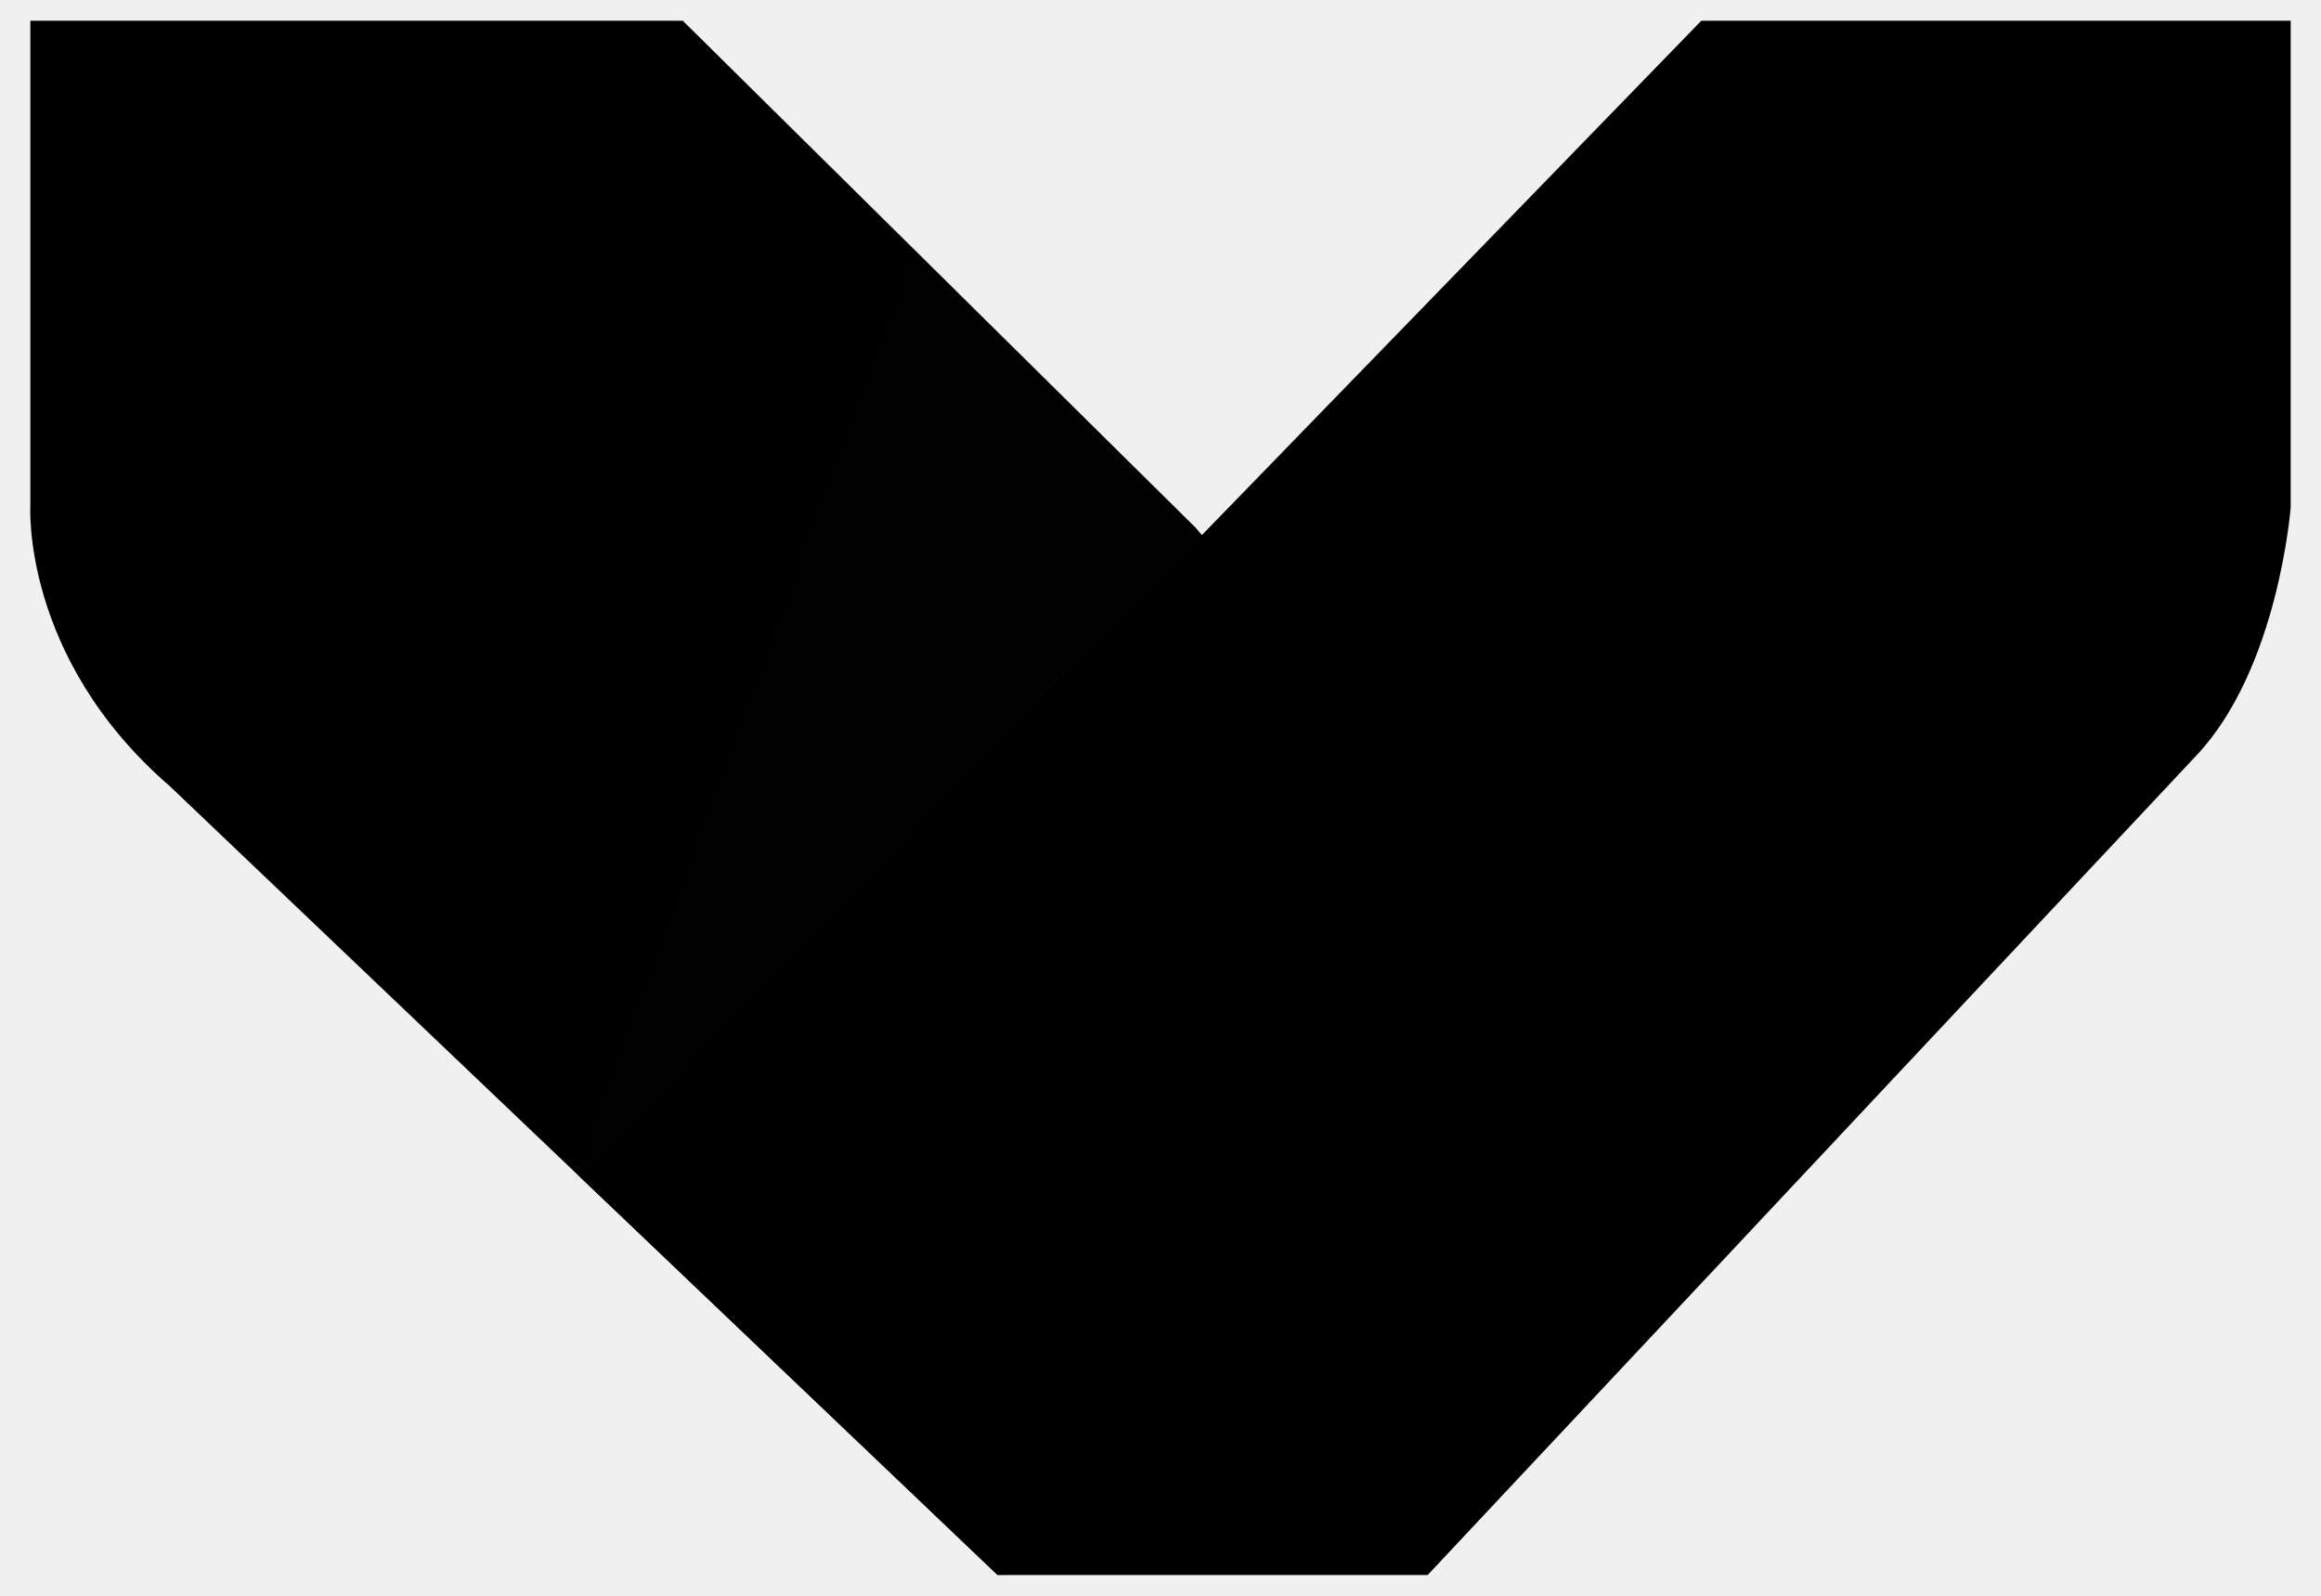
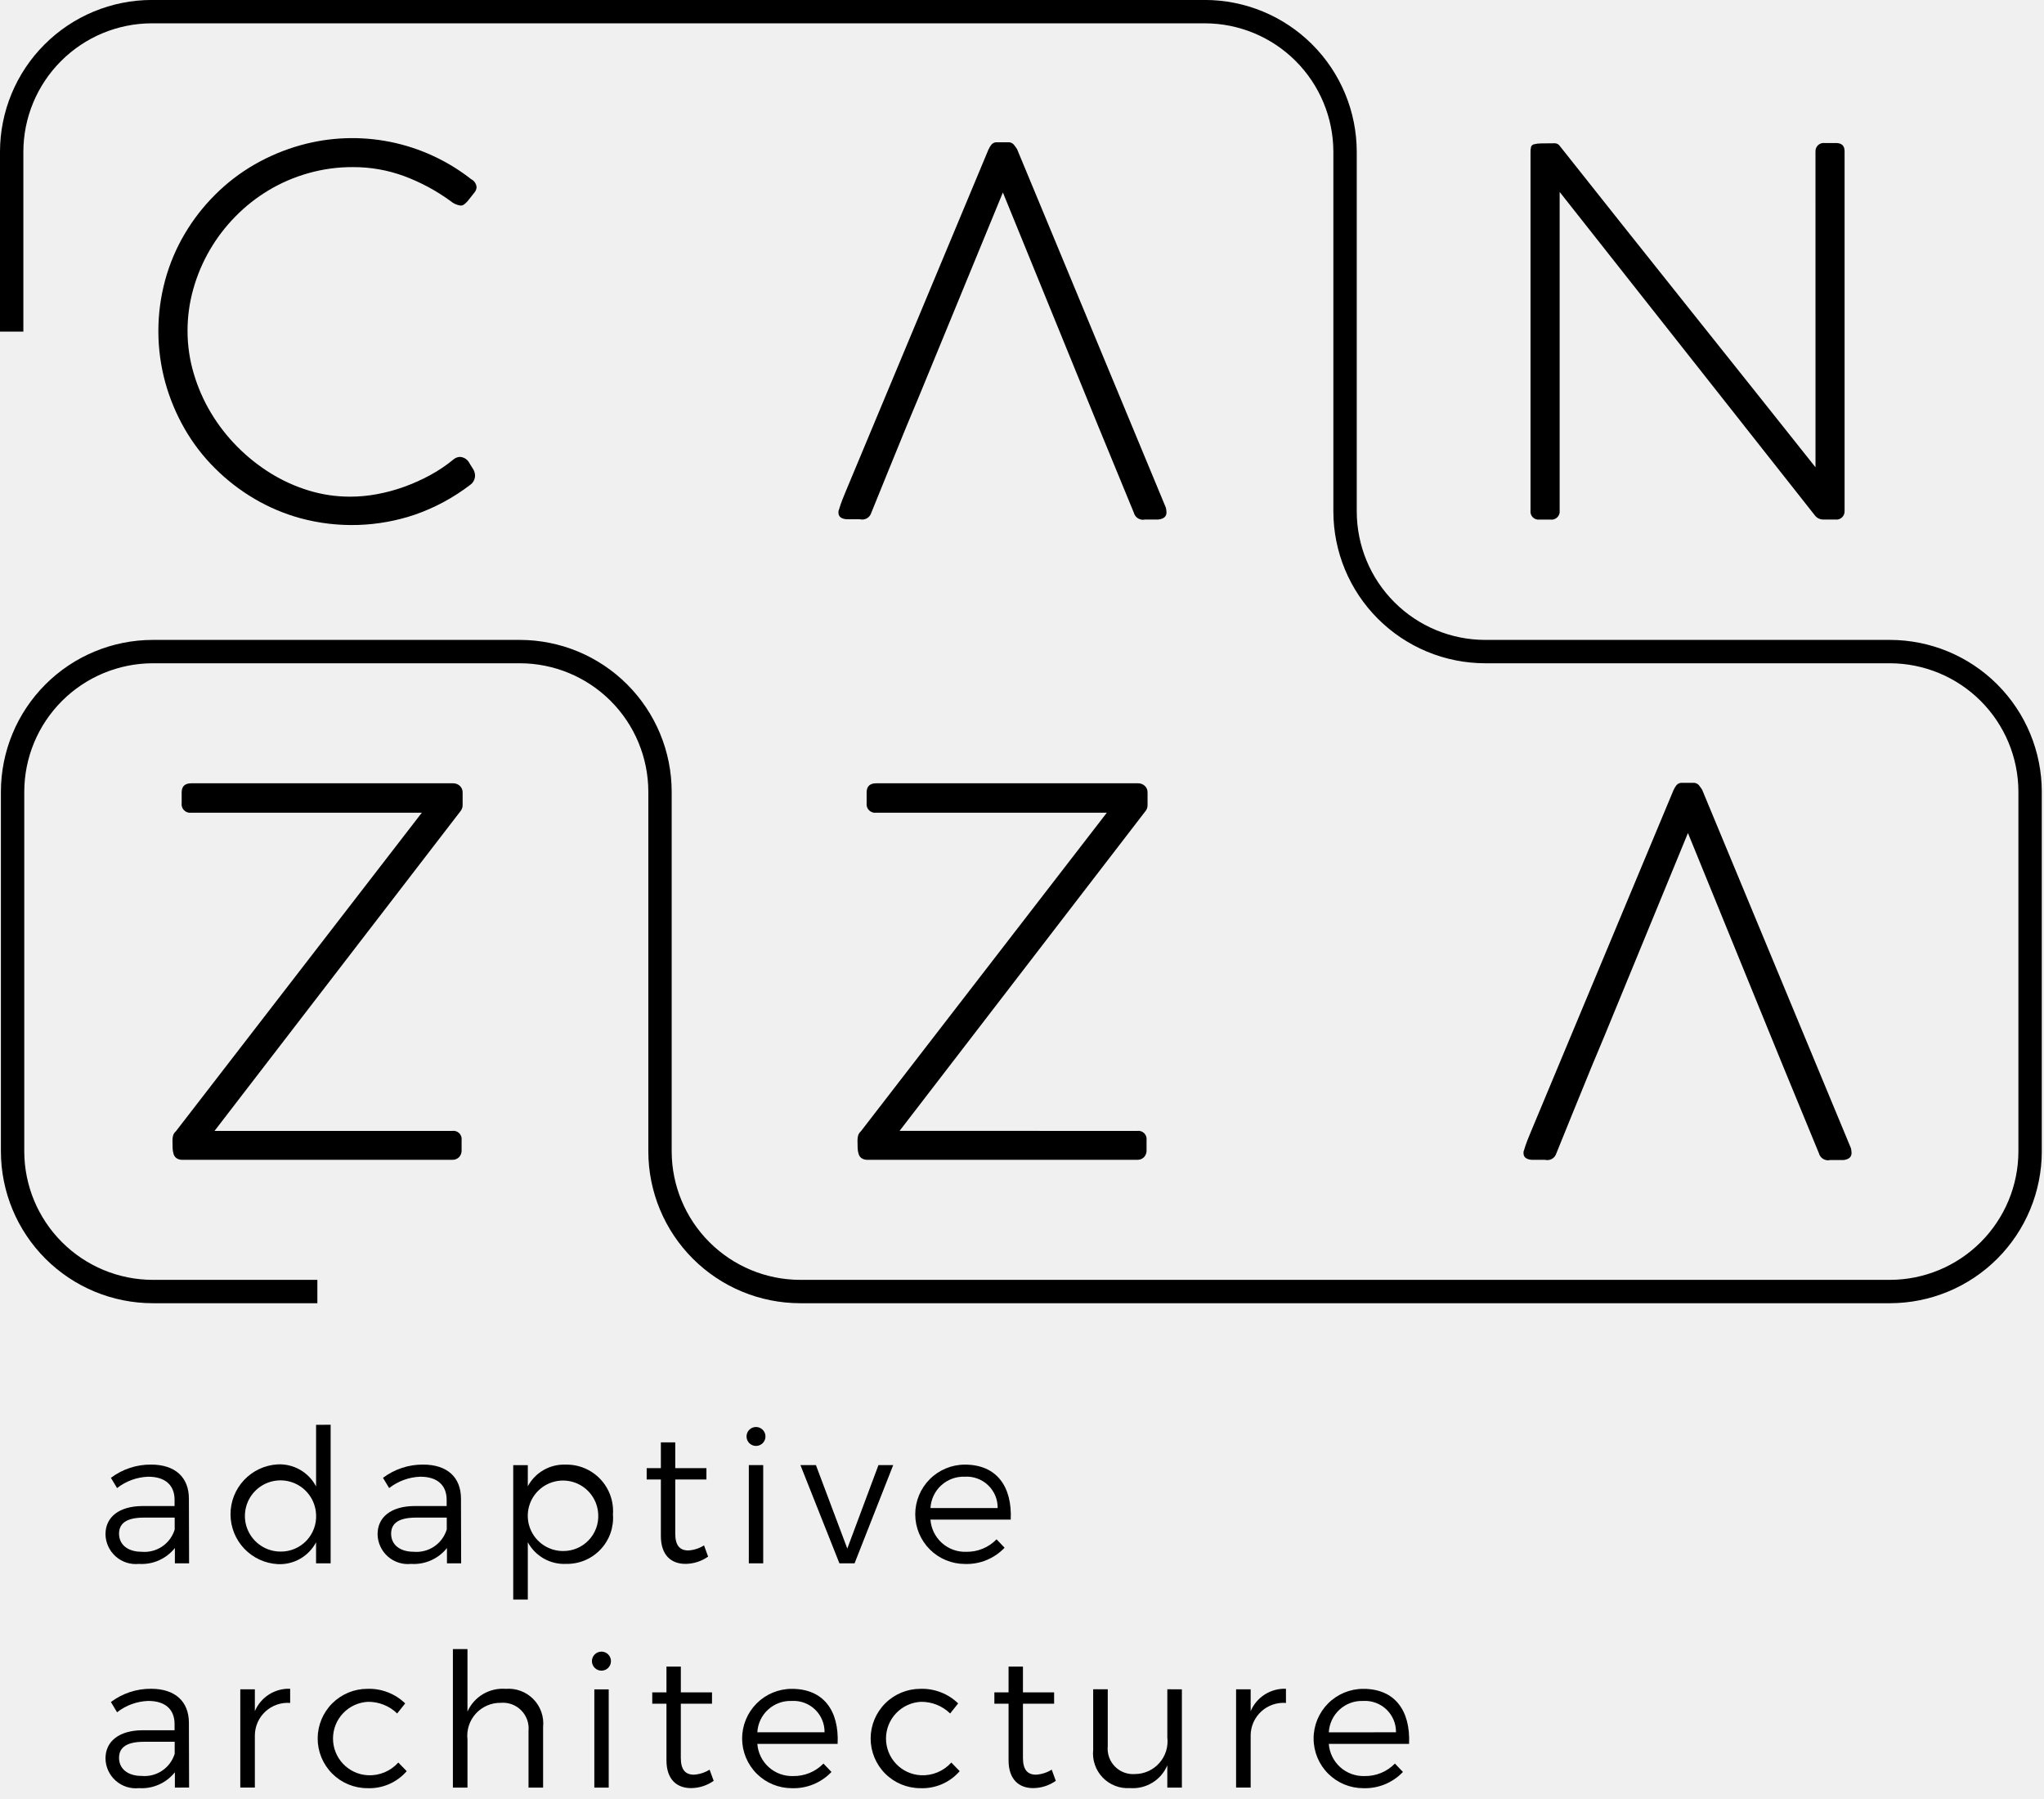
- <svg xmlns="http://www.w3.org/2000/svg" width="32" height="22" viewBox="0 0 34 24" fill="none">
-   <path fill-rule="evenodd" clip-rule="evenodd" d="M0.002 0.312V7.595C0.002 7.595 -0.142 9.888 2.105 11.829L14.547 23.684L21.017 23.601L19.979 10.813L17.526 7.934L9.815 0.312H0.002Z" fill="currentColor" />
-   <path opacity="0.06" fill-rule="evenodd" clip-rule="evenodd" d="M8.18 17.776L13.303 3.752L17.589 8.022L8.18 17.776Z" fill="#161616" />
-   <path opacity="0.06" fill-rule="evenodd" clip-rule="evenodd" d="M8.582 17.225L14.813 5.242L17.621 8.052L8.582 17.225Z" fill="#161616" />
-   <path fill-rule="evenodd" clip-rule="evenodd" d="M8.258 17.691L25.134 0.312H33.999V7.627C33.999 7.627 33.814 10.065 32.574 11.369L21.018 23.688H14.549L8.258 17.691Z" fill="currentColor" />
+ <svg xmlns="http://www.w3.org/2000/svg" width="108" height="95" viewBox="0 0 108 95" fill="none">
+   <g clip-path="url(#clip0_2668_2049)">
+     <path d="M9.24 82.591V81.781C9.015 82.064 8.724 82.288 8.393 82.434C8.062 82.58 7.701 82.644 7.34 82.62C7.119 82.643 6.896 82.62 6.684 82.552C6.473 82.484 6.278 82.373 6.112 82.225C5.946 82.078 5.812 81.897 5.719 81.695C5.627 81.493 5.577 81.274 5.574 81.052C5.574 80.144 6.294 79.572 7.518 79.563H9.224V79.237C9.224 78.477 8.75 78.014 7.833 78.014C7.234 78.034 6.658 78.245 6.186 78.614L5.86 78.073C6.471 77.613 7.217 77.367 7.981 77.373C9.265 77.373 9.975 78.053 9.981 79.158L9.991 82.591H9.24ZM9.23 80.806V80.174H7.612C6.744 80.174 6.29 80.439 6.29 81.023C6.29 81.607 6.754 81.979 7.484 81.979C7.866 82.014 8.247 81.916 8.565 81.703C8.883 81.489 9.118 81.172 9.23 80.806Z" fill="black" />
+     <path d="M17.47 75.269V82.59H16.7V81.478C16.508 81.843 16.216 82.145 15.858 82.35C15.5 82.554 15.091 82.652 14.679 82.632C14.005 82.597 13.371 82.304 12.906 81.815C12.441 81.326 12.181 80.677 12.18 80.003C12.178 79.328 12.435 78.678 12.898 78.187C13.361 77.696 13.994 77.401 14.668 77.362C15.083 77.342 15.495 77.441 15.855 77.648C16.215 77.854 16.509 78.159 16.701 78.528V75.272L17.47 75.269ZM16.7 80.004C16.684 79.636 16.56 79.281 16.343 78.982C16.126 78.684 15.827 78.456 15.481 78.326C15.136 78.197 14.76 78.172 14.401 78.254C14.041 78.336 13.714 78.522 13.46 78.789C13.205 79.056 13.035 79.392 12.97 79.755C12.904 80.118 12.947 80.492 13.093 80.831C13.239 81.169 13.481 81.458 13.789 81.66C14.097 81.862 14.458 81.97 14.827 81.969C15.082 81.971 15.334 81.922 15.569 81.823C15.803 81.724 16.015 81.578 16.191 81.394C16.366 81.209 16.502 80.991 16.59 80.752C16.678 80.513 16.716 80.259 16.701 80.004H16.7Z" fill="black" />
+     <path d="M23.616 82.591V81.781C23.391 82.064 23.1 82.288 22.769 82.434C22.439 82.58 22.077 82.644 21.716 82.62C21.495 82.643 21.272 82.62 21.06 82.552C20.849 82.484 20.654 82.373 20.488 82.225C20.322 82.078 20.188 81.897 20.096 81.695C20.003 81.493 19.953 81.274 19.95 81.052C19.95 80.144 20.67 79.572 21.894 79.563H23.6V79.237C23.6 78.477 23.126 78.014 22.209 78.014C21.61 78.034 21.034 78.245 20.562 78.614L20.236 78.073C20.847 77.613 21.593 77.367 22.357 77.373C23.641 77.373 24.351 78.053 24.357 79.158L24.366 82.591H23.616ZM23.606 80.806V80.174H21.988C21.12 80.174 20.666 80.439 20.666 81.023C20.666 81.607 21.13 81.979 21.86 81.979C22.241 82.013 22.622 81.915 22.94 81.701C23.257 81.488 23.491 81.172 23.603 80.806H23.606Z" fill="black" />
+     <path d="M32.387 80.005C32.413 80.343 32.367 80.683 32.254 81.002C32.14 81.322 31.961 81.614 31.728 81.86C31.495 82.106 31.213 82.301 30.9 82.432C30.587 82.562 30.25 82.626 29.911 82.619C29.5 82.638 29.093 82.541 28.735 82.339C28.377 82.136 28.083 81.837 27.888 81.475V84.504H27.118V77.404H27.888V78.519C28.081 78.16 28.37 77.862 28.724 77.66C29.078 77.457 29.481 77.359 29.888 77.375C30.23 77.368 30.569 77.432 30.884 77.564C31.198 77.695 31.483 77.891 31.718 78.138C31.953 78.386 32.134 78.68 32.249 79.001C32.364 79.322 32.411 79.664 32.387 80.005ZM31.608 79.986C31.59 79.622 31.466 79.271 31.25 78.977C31.035 78.683 30.737 78.459 30.395 78.332C30.053 78.205 29.682 78.182 29.327 78.264C28.972 78.347 28.649 78.532 28.398 78.796C28.147 79.061 27.979 79.393 27.915 79.752C27.851 80.111 27.894 80.481 28.039 80.816C28.183 81.15 28.423 81.435 28.728 81.635C29.033 81.835 29.39 81.941 29.754 81.94C30.007 81.942 30.257 81.892 30.49 81.794C30.723 81.695 30.932 81.549 31.106 81.366C31.28 81.183 31.414 80.966 31.501 80.728C31.587 80.491 31.624 80.238 31.608 79.986Z" fill="black" />
+     <path d="M37.415 82.234C37.072 82.477 36.663 82.611 36.241 82.618C35.481 82.629 34.919 82.174 34.919 81.148V78.16H34.169V77.56H34.919V76.199H35.679V77.56H37.326V78.16H35.679V81.022C35.679 81.653 35.925 81.909 36.37 81.909C36.665 81.891 36.95 81.799 37.199 81.642L37.415 82.234Z" fill="black" />
+     <path d="M40.445 75.911C40.441 76.008 40.407 76.103 40.349 76.182C40.292 76.261 40.212 76.321 40.12 76.355C40.029 76.389 39.929 76.396 39.834 76.374C39.738 76.352 39.652 76.303 39.584 76.232C39.517 76.161 39.471 76.072 39.454 75.976C39.436 75.879 39.448 75.78 39.486 75.69C39.525 75.6 39.588 75.524 39.67 75.47C39.752 75.416 39.847 75.387 39.945 75.387C40.013 75.387 40.08 75.4 40.142 75.427C40.205 75.454 40.261 75.493 40.307 75.542C40.354 75.591 40.391 75.649 40.414 75.712C40.438 75.775 40.449 75.843 40.445 75.911ZM40.326 77.401V82.591H39.566V77.401H40.326Z" fill="black" />
+     <path d="M43.111 77.4L44.769 81.81L46.416 77.4H47.195L45.153 82.59H44.353L42.292 77.4H43.111Z" fill="black" />
+     <path d="M53.405 80.281H49.163C49.197 80.753 49.413 81.193 49.764 81.51C50.115 81.827 50.575 81.996 51.048 81.981C51.347 81.987 51.644 81.932 51.921 81.818C52.198 81.705 52.448 81.535 52.656 81.321L53.08 81.765C52.812 82.048 52.487 82.27 52.126 82.418C51.766 82.566 51.378 82.636 50.988 82.623C50.292 82.624 49.624 82.349 49.132 81.858C48.638 81.367 48.361 80.7 48.359 80.004C48.358 79.308 48.633 78.64 49.124 78.147C49.616 77.654 50.282 77.376 50.978 77.375C52.656 77.373 53.484 78.525 53.405 80.281ZM52.714 79.669C52.718 79.444 52.674 79.221 52.587 79.013C52.5 78.805 52.371 78.618 52.208 78.463C52.045 78.307 51.852 78.187 51.641 78.11C51.429 78.032 51.204 77.999 50.979 78.013C50.52 77.996 50.072 78.159 49.733 78.469C49.393 78.779 49.189 79.21 49.164 79.669H52.714Z" fill="black" />
+     <path d="M9.24 94.437V93.627C9.015 93.91 8.724 94.134 8.393 94.28C8.062 94.426 7.701 94.49 7.34 94.466C7.119 94.489 6.896 94.466 6.684 94.398C6.473 94.33 6.278 94.219 6.112 94.071C5.946 93.924 5.812 93.743 5.719 93.541C5.627 93.339 5.577 93.12 5.574 92.898C5.574 91.99 6.294 91.418 7.518 91.408H9.224V91.082C9.224 90.322 8.75 89.859 7.833 89.859C7.234 89.879 6.658 90.089 6.186 90.459L5.86 89.917C6.471 89.457 7.217 89.211 7.981 89.217C9.265 89.217 9.975 89.897 9.981 91.002L9.991 94.436L9.24 94.437ZM9.23 92.652V92.017H7.612C6.744 92.017 6.29 92.282 6.29 92.865C6.29 93.448 6.754 93.821 7.484 93.821C7.865 93.856 8.247 93.759 8.564 93.546C8.882 93.333 9.117 93.017 9.23 92.652Z" fill="black" />
+     <path d="M15.331 89.216V89.965C15.095 89.947 14.857 89.977 14.633 90.054C14.409 90.132 14.203 90.254 14.028 90.414C13.853 90.574 13.713 90.769 13.616 90.985C13.52 91.202 13.469 91.436 13.466 91.673V94.435H12.696V89.245H13.466V90.399C13.62 90.036 13.881 89.728 14.214 89.517C14.547 89.306 14.937 89.201 15.331 89.216Z" fill="black" />
+     <path d="M19.438 89.906C18.941 89.932 18.472 90.147 18.129 90.508C17.786 90.869 17.595 91.348 17.595 91.846C17.595 92.344 17.786 92.823 18.129 93.184C18.472 93.545 18.941 93.76 19.438 93.785C19.739 93.8 20.04 93.747 20.318 93.631C20.596 93.514 20.845 93.338 21.046 93.114L21.49 93.569C21.233 93.865 20.913 94.101 20.553 94.256C20.192 94.412 19.801 94.485 19.409 94.468C18.713 94.468 18.046 94.192 17.554 93.7C17.062 93.208 16.785 92.54 16.785 91.844C16.785 91.148 17.062 90.481 17.554 89.989C18.046 89.497 18.713 89.22 19.409 89.22C19.777 89.207 20.144 89.269 20.488 89.401C20.831 89.534 21.145 89.734 21.409 89.99L20.985 90.522C20.781 90.323 20.539 90.165 20.273 90.06C20.008 89.954 19.724 89.902 19.438 89.906Z" fill="black" />
+     <path d="M28.696 91.239V94.439H27.926V91.439C27.945 91.241 27.92 91.041 27.853 90.854C27.786 90.666 27.678 90.496 27.538 90.355C27.398 90.213 27.228 90.105 27.041 90.036C26.854 89.968 26.654 89.942 26.456 89.959C26.209 89.955 25.964 90.004 25.737 90.103C25.51 90.201 25.307 90.346 25.141 90.529C24.974 90.713 24.849 90.929 24.773 91.164C24.697 91.4 24.672 91.648 24.7 91.894V94.439H23.93V87.121H24.7V90.421C24.871 90.036 25.158 89.714 25.52 89.499C25.883 89.284 26.303 89.187 26.723 89.221C26.992 89.199 27.262 89.237 27.514 89.331C27.767 89.425 27.995 89.574 28.184 89.766C28.372 89.959 28.516 90.191 28.604 90.446C28.693 90.7 28.724 90.971 28.696 91.239Z" fill="black" />
+     <path d="M32.282 87.757C32.282 87.89 32.229 88.018 32.135 88.113C32.041 88.207 31.913 88.26 31.779 88.26C31.646 88.26 31.518 88.207 31.424 88.113C31.329 88.018 31.276 87.89 31.276 87.757C31.276 87.624 31.329 87.496 31.424 87.401C31.518 87.307 31.646 87.254 31.779 87.254C31.913 87.254 32.041 87.307 32.135 87.401C32.229 87.496 32.282 87.624 32.282 87.757ZM32.163 89.247V94.437H31.403V89.247H32.163Z" fill="black" />
+     <path d="M37.71 94.08C37.367 94.323 36.957 94.457 36.536 94.464C35.776 94.475 35.214 94.021 35.214 92.994V90.006H34.464V89.406H35.214V88.045H35.974V89.406H37.621V90.006H35.973V92.868C35.973 93.499 36.219 93.755 36.664 93.755C36.958 93.737 37.243 93.645 37.493 93.49L37.71 94.08Z" fill="black" />
+     <path d="M44.258 92.128H40.016C40.051 92.6 40.266 93.04 40.617 93.356C40.969 93.673 41.429 93.842 41.901 93.828C42.2 93.834 42.497 93.778 42.774 93.665C43.051 93.551 43.301 93.382 43.509 93.168L43.933 93.611C43.665 93.893 43.34 94.116 42.979 94.264C42.619 94.412 42.231 94.482 41.841 94.469C41.145 94.47 40.477 94.195 39.984 93.704C39.492 93.213 39.214 92.546 39.212 91.85C39.211 91.154 39.486 90.486 39.977 89.993C40.469 89.5 41.136 89.222 41.831 89.221C43.514 89.217 44.341 90.372 44.258 92.128ZM43.567 91.516C43.571 91.291 43.527 91.067 43.44 90.86C43.353 90.652 43.224 90.465 43.061 90.309C42.898 90.154 42.705 90.034 42.494 89.956C42.282 89.879 42.057 89.846 41.832 89.86C41.373 89.842 40.925 90.006 40.585 90.316C40.245 90.625 40.041 91.056 40.016 91.516H43.567Z" fill="black" />
+     <path d="M48.657 89.906C48.16 89.932 47.691 90.147 47.348 90.508C47.005 90.869 46.814 91.348 46.814 91.846C46.814 92.344 47.005 92.823 47.348 93.184C47.691 93.545 48.16 93.76 48.657 93.785C48.959 93.8 49.259 93.747 49.537 93.631C49.815 93.514 50.064 93.338 50.265 93.114L50.708 93.569C50.452 93.865 50.131 94.101 49.771 94.256C49.41 94.412 49.02 94.485 48.627 94.468C47.931 94.468 47.264 94.192 46.772 93.7C46.28 93.208 46.003 92.54 46.003 91.844C46.003 91.148 46.28 90.481 46.772 89.989C47.264 89.497 47.931 89.22 48.627 89.22C48.995 89.207 49.362 89.269 49.706 89.401C50.05 89.534 50.363 89.734 50.627 89.99L50.203 90.522C49.999 90.323 49.757 90.165 49.492 90.06C49.227 89.954 48.943 89.902 48.657 89.906Z" fill="black" />
+     <path d="M55.786 94.08C55.442 94.323 55.033 94.457 54.612 94.464C53.852 94.475 53.29 94.021 53.29 92.994V90.006H52.54V89.406H53.29V88.045H54.05V89.406H55.697V90.006H54.05V92.868C54.05 93.499 54.296 93.755 54.741 93.755C55.035 93.737 55.32 93.645 55.57 93.49L55.786 94.08Z" fill="black" />
+     <path d="M62.448 89.247V94.437H61.678V93.263C61.516 93.644 61.239 93.965 60.885 94.18C60.531 94.396 60.118 94.495 59.705 94.463C59.439 94.481 59.171 94.441 58.922 94.344C58.673 94.248 58.448 94.098 58.262 93.906C58.077 93.713 57.936 93.482 57.85 93.229C57.763 92.977 57.733 92.708 57.761 92.442V89.242H58.531V92.242C58.511 92.438 58.534 92.636 58.598 92.822C58.663 93.008 58.767 93.178 58.905 93.319C59.042 93.461 59.209 93.57 59.393 93.639C59.578 93.709 59.775 93.737 59.971 93.722C60.215 93.721 60.455 93.668 60.677 93.567C60.899 93.466 61.097 93.32 61.258 93.137C61.419 92.955 61.54 92.74 61.613 92.508C61.685 92.275 61.708 92.03 61.679 91.788V89.243L62.448 89.247Z" fill="black" />
+     <path d="M67.947 89.216V89.965C67.711 89.947 67.473 89.977 67.249 90.054C67.024 90.132 66.818 90.254 66.644 90.414C66.469 90.574 66.329 90.769 66.232 90.985C66.135 91.202 66.084 91.436 66.082 91.673V94.435H65.312V89.245H66.082V90.399C66.236 90.036 66.497 89.728 66.83 89.517C67.163 89.306 67.553 89.201 67.947 89.216Z" fill="black" />
+     <path d="M74.452 92.128H70.211C70.245 92.6 70.46 93.04 70.812 93.357C71.163 93.674 71.623 93.842 72.096 93.828C72.395 93.834 72.692 93.778 72.969 93.665C73.245 93.551 73.496 93.382 73.704 93.168L74.128 93.611C73.86 93.893 73.535 94.116 73.174 94.264C72.814 94.412 72.426 94.481 72.036 94.469C71.692 94.469 71.35 94.402 71.032 94.271C70.713 94.139 70.424 93.947 70.179 93.703C69.686 93.212 69.409 92.545 69.408 91.849C69.406 91.153 69.682 90.485 70.173 89.992C70.664 89.499 71.331 89.222 72.027 89.221C73.703 89.217 74.53 90.372 74.452 92.128ZM73.761 91.516C73.764 91.291 73.721 91.067 73.634 90.86C73.546 90.652 73.418 90.465 73.255 90.31C73.092 90.154 72.899 90.034 72.687 89.957C72.476 89.879 72.251 89.846 72.026 89.86C71.567 89.842 71.119 90.006 70.779 90.316C70.44 90.626 70.236 91.058 70.211 91.517L73.761 91.516Z" fill="black" />
+     <path d="M24.9 9.469C24.978 9.508 25.045 9.568 25.094 9.64C25.143 9.713 25.173 9.797 25.181 9.885C25.178 9.988 25.14 10.087 25.073 10.165L24.712 10.621C24.657 10.684 24.596 10.742 24.531 10.793C24.476 10.837 24.407 10.861 24.337 10.861C24.139 10.834 23.953 10.75 23.802 10.62C23.048 10.07 22.222 9.627 21.348 9.302C20.483 8.985 19.569 8.824 18.648 8.828C17.852 8.824 17.059 8.932 16.293 9.149C15.558 9.355 14.854 9.658 14.199 10.049C13.556 10.434 12.964 10.9 12.439 11.436C11.916 11.967 11.462 12.561 11.087 13.204C10.712 13.848 10.42 14.537 10.217 15.254C10.012 15.977 9.908 16.726 9.909 17.478C9.908 18.242 10.019 19.003 10.237 19.736C10.452 20.463 10.757 21.161 11.147 21.811C11.535 22.459 12.001 23.058 12.533 23.594C13.06 24.127 13.649 24.597 14.286 24.994C14.917 25.386 15.596 25.695 16.307 25.912C17.018 26.13 17.758 26.24 18.502 26.239C18.976 26.238 19.448 26.194 19.914 26.107C20.404 26.017 20.885 25.887 21.353 25.718C21.83 25.547 22.293 25.339 22.738 25.096C23.177 24.858 23.592 24.578 23.976 24.259C24.071 24.182 24.189 24.14 24.311 24.138C24.416 24.145 24.516 24.18 24.603 24.239C24.69 24.298 24.76 24.379 24.806 24.474L25.006 24.794C25.067 24.895 25.099 25.011 25.1 25.129C25.099 25.227 25.074 25.323 25.027 25.409C24.981 25.496 24.914 25.569 24.832 25.624C23.957 26.293 22.981 26.82 21.941 27.183C19.982 27.85 17.868 27.918 15.871 27.377C15.017 27.143 14.198 26.796 13.435 26.346C12.681 25.902 11.987 25.364 11.367 24.747C10.743 24.13 10.205 23.432 9.767 22.673C9.322 21.901 8.975 21.076 8.736 20.218C8.247 18.442 8.245 16.567 8.729 14.79C8.963 13.935 9.309 13.116 9.76 12.354C10.204 11.602 10.742 10.909 11.36 10.293C11.979 9.673 12.676 9.137 13.434 8.699C14.206 8.254 15.031 7.908 15.89 7.669C17.427 7.241 19.044 7.181 20.609 7.494C22.173 7.807 23.643 8.483 24.898 9.469H24.9Z" fill="black" />
+     <path d="M47.892 22.534C47.544 23.39 47.211 24.206 46.892 24.983C46.573 25.759 46.285 26.469 46.028 27.112C45.995 27.21 45.932 27.295 45.848 27.355C45.764 27.415 45.663 27.447 45.56 27.446C45.519 27.447 45.478 27.443 45.439 27.433H44.73C44.444 27.406 44.302 27.29 44.302 27.084V27.025C44.301 27.004 44.306 26.983 44.316 26.964C44.378 26.758 44.443 26.564 44.51 26.395C44.577 26.226 44.642 26.062 44.704 25.919L52.226 7.905C52.269 7.809 52.322 7.719 52.387 7.637C52.425 7.594 52.473 7.56 52.526 7.539C52.58 7.518 52.638 7.51 52.695 7.516H53.244C53.303 7.51 53.363 7.517 53.419 7.538C53.474 7.559 53.524 7.593 53.565 7.637C53.628 7.717 53.686 7.798 53.739 7.878L61.595 26.804C61.609 26.845 61.618 26.887 61.622 26.931C61.629 26.977 61.633 27.024 61.635 27.072C61.635 27.286 61.493 27.411 61.207 27.446H60.498C60.48 27.445 60.462 27.447 60.445 27.452C60.427 27.456 60.409 27.459 60.391 27.459C60.28 27.458 60.173 27.421 60.086 27.354C59.999 27.286 59.937 27.192 59.909 27.085L58.036 22.535L57.353 20.862L52.99 10.168L48.59 20.862L47.892 22.534Z" fill="black" />
+     <path d="M95.926 8.011C95.922 7.948 95.932 7.884 95.955 7.826C95.978 7.767 96.014 7.714 96.06 7.67C96.106 7.627 96.161 7.594 96.221 7.574C96.281 7.555 96.345 7.548 96.408 7.556H97.008C97.311 7.556 97.462 7.699 97.463 7.985V27.004C97.465 27.067 97.454 27.13 97.429 27.189C97.404 27.247 97.367 27.299 97.319 27.341C97.272 27.383 97.216 27.415 97.155 27.433C97.095 27.451 97.031 27.455 96.968 27.446H96.339C96.254 27.447 96.169 27.429 96.093 27.392C96.016 27.354 95.949 27.3 95.897 27.232L82.408 10.14V26.967C82.417 27.033 82.41 27.101 82.388 27.164C82.365 27.227 82.329 27.285 82.281 27.331C82.233 27.378 82.175 27.413 82.111 27.434C82.047 27.454 81.979 27.459 81.913 27.449H81.351C81.285 27.458 81.219 27.452 81.156 27.431C81.093 27.41 81.036 27.375 80.99 27.328C80.943 27.282 80.907 27.225 80.887 27.162C80.866 27.099 80.86 27.032 80.869 26.967V8.051C80.866 7.954 80.875 7.857 80.896 7.763C80.907 7.728 80.927 7.697 80.954 7.672C80.981 7.648 81.013 7.631 81.049 7.623C81.176 7.591 81.306 7.575 81.437 7.576C81.611 7.576 81.85 7.569 82.154 7.569C82.204 7.569 82.253 7.582 82.297 7.605C82.341 7.628 82.379 7.661 82.408 7.702C83.461 9.031 84.559 10.414 85.701 11.851C86.843 13.288 87.996 14.736 89.161 16.194C90.325 17.653 91.48 19.102 92.627 20.539C93.774 21.976 94.874 23.359 95.927 24.687L95.926 8.011Z" fill="black" />
+     <path d="M23.89 59.745C23.957 59.734 24.026 59.74 24.091 59.76C24.156 59.781 24.215 59.817 24.264 59.865C24.313 59.913 24.349 59.971 24.371 60.036C24.393 60.101 24.399 60.169 24.39 60.237V60.767C24.393 60.834 24.383 60.9 24.36 60.963C24.337 61.026 24.301 61.083 24.256 61.132C24.209 61.179 24.152 61.216 24.09 61.24C24.028 61.264 23.961 61.275 23.895 61.272H9.649C9.538 61.278 9.428 61.25 9.334 61.192C9.258 61.138 9.201 61.061 9.173 60.972C9.139 60.865 9.122 60.754 9.12 60.642C9.12 60.518 9.113 60.383 9.113 60.242C9.112 60.156 9.124 60.069 9.147 59.986C9.172 59.902 9.221 59.828 9.288 59.772L22.288 42.935H10.108C10.039 42.945 9.968 42.938 9.902 42.916C9.835 42.894 9.775 42.857 9.726 42.807C9.676 42.758 9.639 42.698 9.617 42.631C9.595 42.565 9.589 42.494 9.599 42.425V41.863C9.599 41.542 9.768 41.381 10.108 41.381H23.935C24.068 41.377 24.198 41.426 24.296 41.516C24.345 41.562 24.384 41.618 24.41 41.68C24.436 41.742 24.447 41.81 24.444 41.877V42.505C24.448 42.574 24.438 42.642 24.415 42.707C24.392 42.771 24.356 42.831 24.31 42.881L11.335 59.745H23.89Z" fill="black" />
+     <path d="M60.086 59.745C60.153 59.735 60.221 59.741 60.286 59.762C60.35 59.783 60.409 59.819 60.457 59.867C60.505 59.915 60.541 59.973 60.563 60.037C60.584 60.102 60.59 60.17 60.581 60.237V60.767C60.584 60.834 60.574 60.9 60.551 60.963C60.529 61.026 60.493 61.083 60.448 61.132C60.401 61.179 60.345 61.216 60.282 61.24C60.22 61.264 60.154 61.275 60.087 61.272H45.844C45.734 61.278 45.625 61.25 45.531 61.192C45.454 61.139 45.398 61.061 45.37 60.972C45.336 60.865 45.318 60.754 45.315 60.642C45.315 60.518 45.308 60.383 45.308 60.242C45.308 60.156 45.319 60.069 45.342 59.986C45.367 59.903 45.416 59.828 45.482 59.772L58.482 42.935H46.3C46.231 42.945 46.16 42.938 46.094 42.916C46.028 42.894 45.968 42.856 45.918 42.807C45.869 42.758 45.832 42.697 45.81 42.631C45.788 42.565 45.781 42.494 45.791 42.425V41.863C45.791 41.542 45.961 41.381 46.3 41.381H60.126C60.26 41.377 60.389 41.426 60.488 41.516C60.537 41.562 60.576 41.618 60.601 41.68C60.626 41.743 60.638 41.81 60.634 41.877V42.505C60.639 42.573 60.629 42.642 60.606 42.707C60.583 42.771 60.548 42.831 60.501 42.881L47.532 59.743L60.086 59.745Z" fill="black" />
+     <path d="M84.088 56.374C83.74 57.23 83.407 58.047 83.088 58.823C82.769 59.599 82.482 60.308 82.225 60.952C82.192 61.05 82.129 61.135 82.045 61.195C81.961 61.255 81.86 61.286 81.757 61.286C81.716 61.287 81.676 61.282 81.636 61.273H80.927C80.641 61.246 80.499 61.13 80.499 60.924V60.865C80.499 60.843 80.503 60.822 80.513 60.804C80.575 60.598 80.64 60.404 80.707 60.235C80.774 60.066 80.839 59.903 80.901 59.76L88.423 41.745C88.466 41.649 88.52 41.559 88.584 41.477C88.622 41.434 88.67 41.4 88.724 41.379C88.777 41.358 88.835 41.35 88.892 41.356H89.441C89.5 41.349 89.56 41.357 89.616 41.378C89.672 41.399 89.722 41.433 89.762 41.477C89.825 41.557 89.883 41.637 89.936 41.718L97.792 60.643C97.806 60.684 97.815 60.726 97.819 60.77C97.826 60.816 97.83 60.863 97.832 60.911C97.832 61.125 97.69 61.25 97.404 61.285H96.695C96.677 61.285 96.659 61.287 96.642 61.292C96.624 61.296 96.606 61.298 96.588 61.298C96.478 61.297 96.371 61.26 96.283 61.193C96.196 61.125 96.134 61.03 96.106 60.924L94.233 56.374L93.55 54.702L89.187 44.008L84.787 54.702L84.088 56.374Z" fill="black" />
+     <path d="M99.861 68.848H42.277C40.15 68.846 38.111 68 36.608 66.496C35.104 64.993 34.258 62.954 34.256 60.827V41.827C34.254 40.028 33.538 38.302 32.266 37.03C30.994 35.758 29.268 35.042 27.469 35.04H8.069C6.27 35.044 4.546 35.76 3.274 37.032C2.002 38.304 1.285 40.028 1.282 41.827V60.827C1.285 62.626 2.002 64.35 3.274 65.622C4.546 66.894 6.27 67.611 8.069 67.614H16.769V68.848H8.069C5.942 68.846 3.904 68 2.4 66.496C0.896 64.992 0.05 62.954 0.048 60.827V41.827C0.05 39.7 0.896 37.662 2.4 36.158C3.904 34.654 5.942 33.808 8.069 33.806H27.469C29.596 33.808 31.635 34.654 33.138 36.158C34.642 37.661 35.488 39.7 35.49 41.827V60.827C35.493 62.626 36.21 64.35 37.482 65.622C38.754 66.894 40.478 67.611 42.277 67.614H99.861C101.66 67.611 103.384 66.894 104.656 65.622C105.928 64.35 106.645 62.626 106.648 60.827V41.827C106.645 40.028 105.928 38.304 104.656 37.032C103.384 35.76 101.66 35.044 99.861 35.04H78.473C76.346 35.038 74.307 34.192 72.804 32.688C71.3 31.185 70.454 29.146 70.452 27.019V8.019C70.449 6.22 69.732 4.496 68.46 3.224C67.188 1.952 65.464 1.235 63.665 1.232H8.021C6.222 1.235 4.498 1.952 3.226 3.224C1.954 4.496 1.237 6.22 1.234 8.019V17.519H0V8.019C0.002 5.892 0.848 3.853 2.352 2.35C3.855 0.846 5.894 0 8.021 -0.002H63.666C65.793 0 67.832 0.846 69.335 2.35C70.839 3.853 71.685 5.892 71.687 8.019V27.019C71.689 28.819 72.404 30.544 73.677 31.816C74.949 33.089 76.674 33.804 78.474 33.806H99.862C101.989 33.808 104.028 34.654 105.531 36.158C107.035 37.661 107.881 39.7 107.883 41.827V60.827C107.881 62.954 107.035 64.993 105.531 66.497C104.027 68.001 101.988 68.846 99.861 68.848Z" fill="black" />
+   </g>
+   <defs>
+     <clipPath id="clip0_2668_2049">
+       <rect width="107.882" height="94.465" fill="white" />
+     </clipPath>
+   </defs>
</svg>
